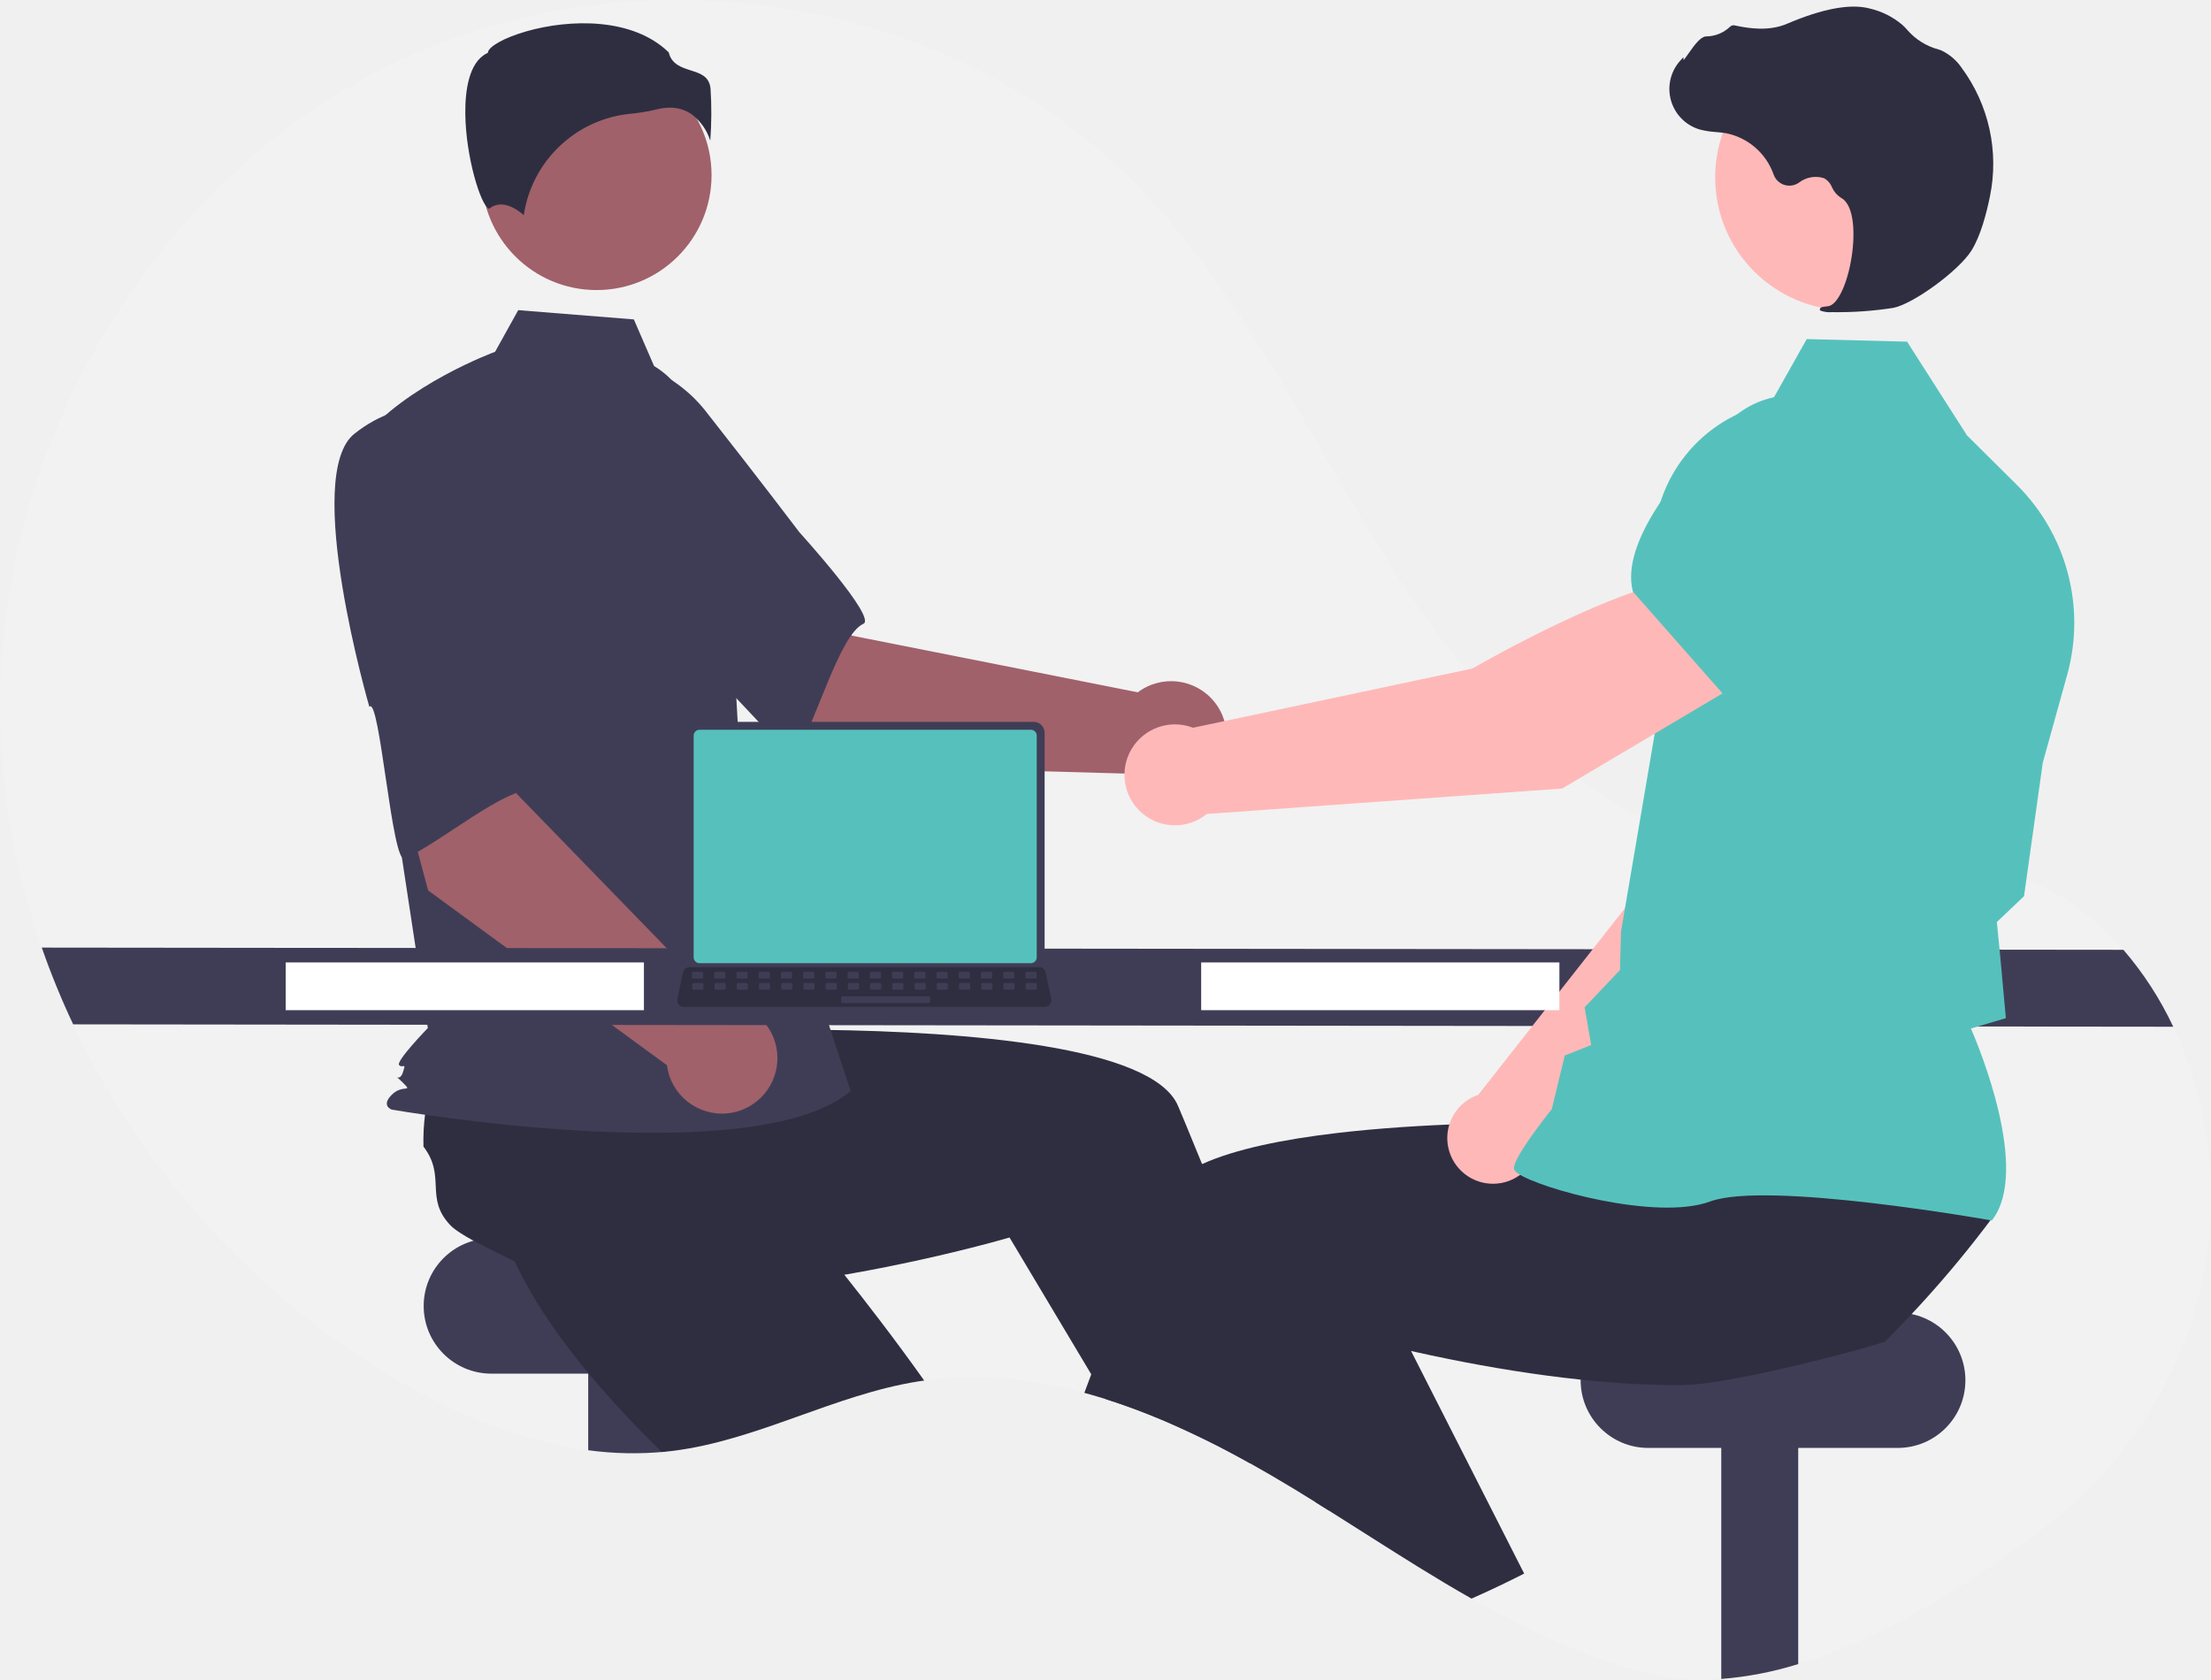
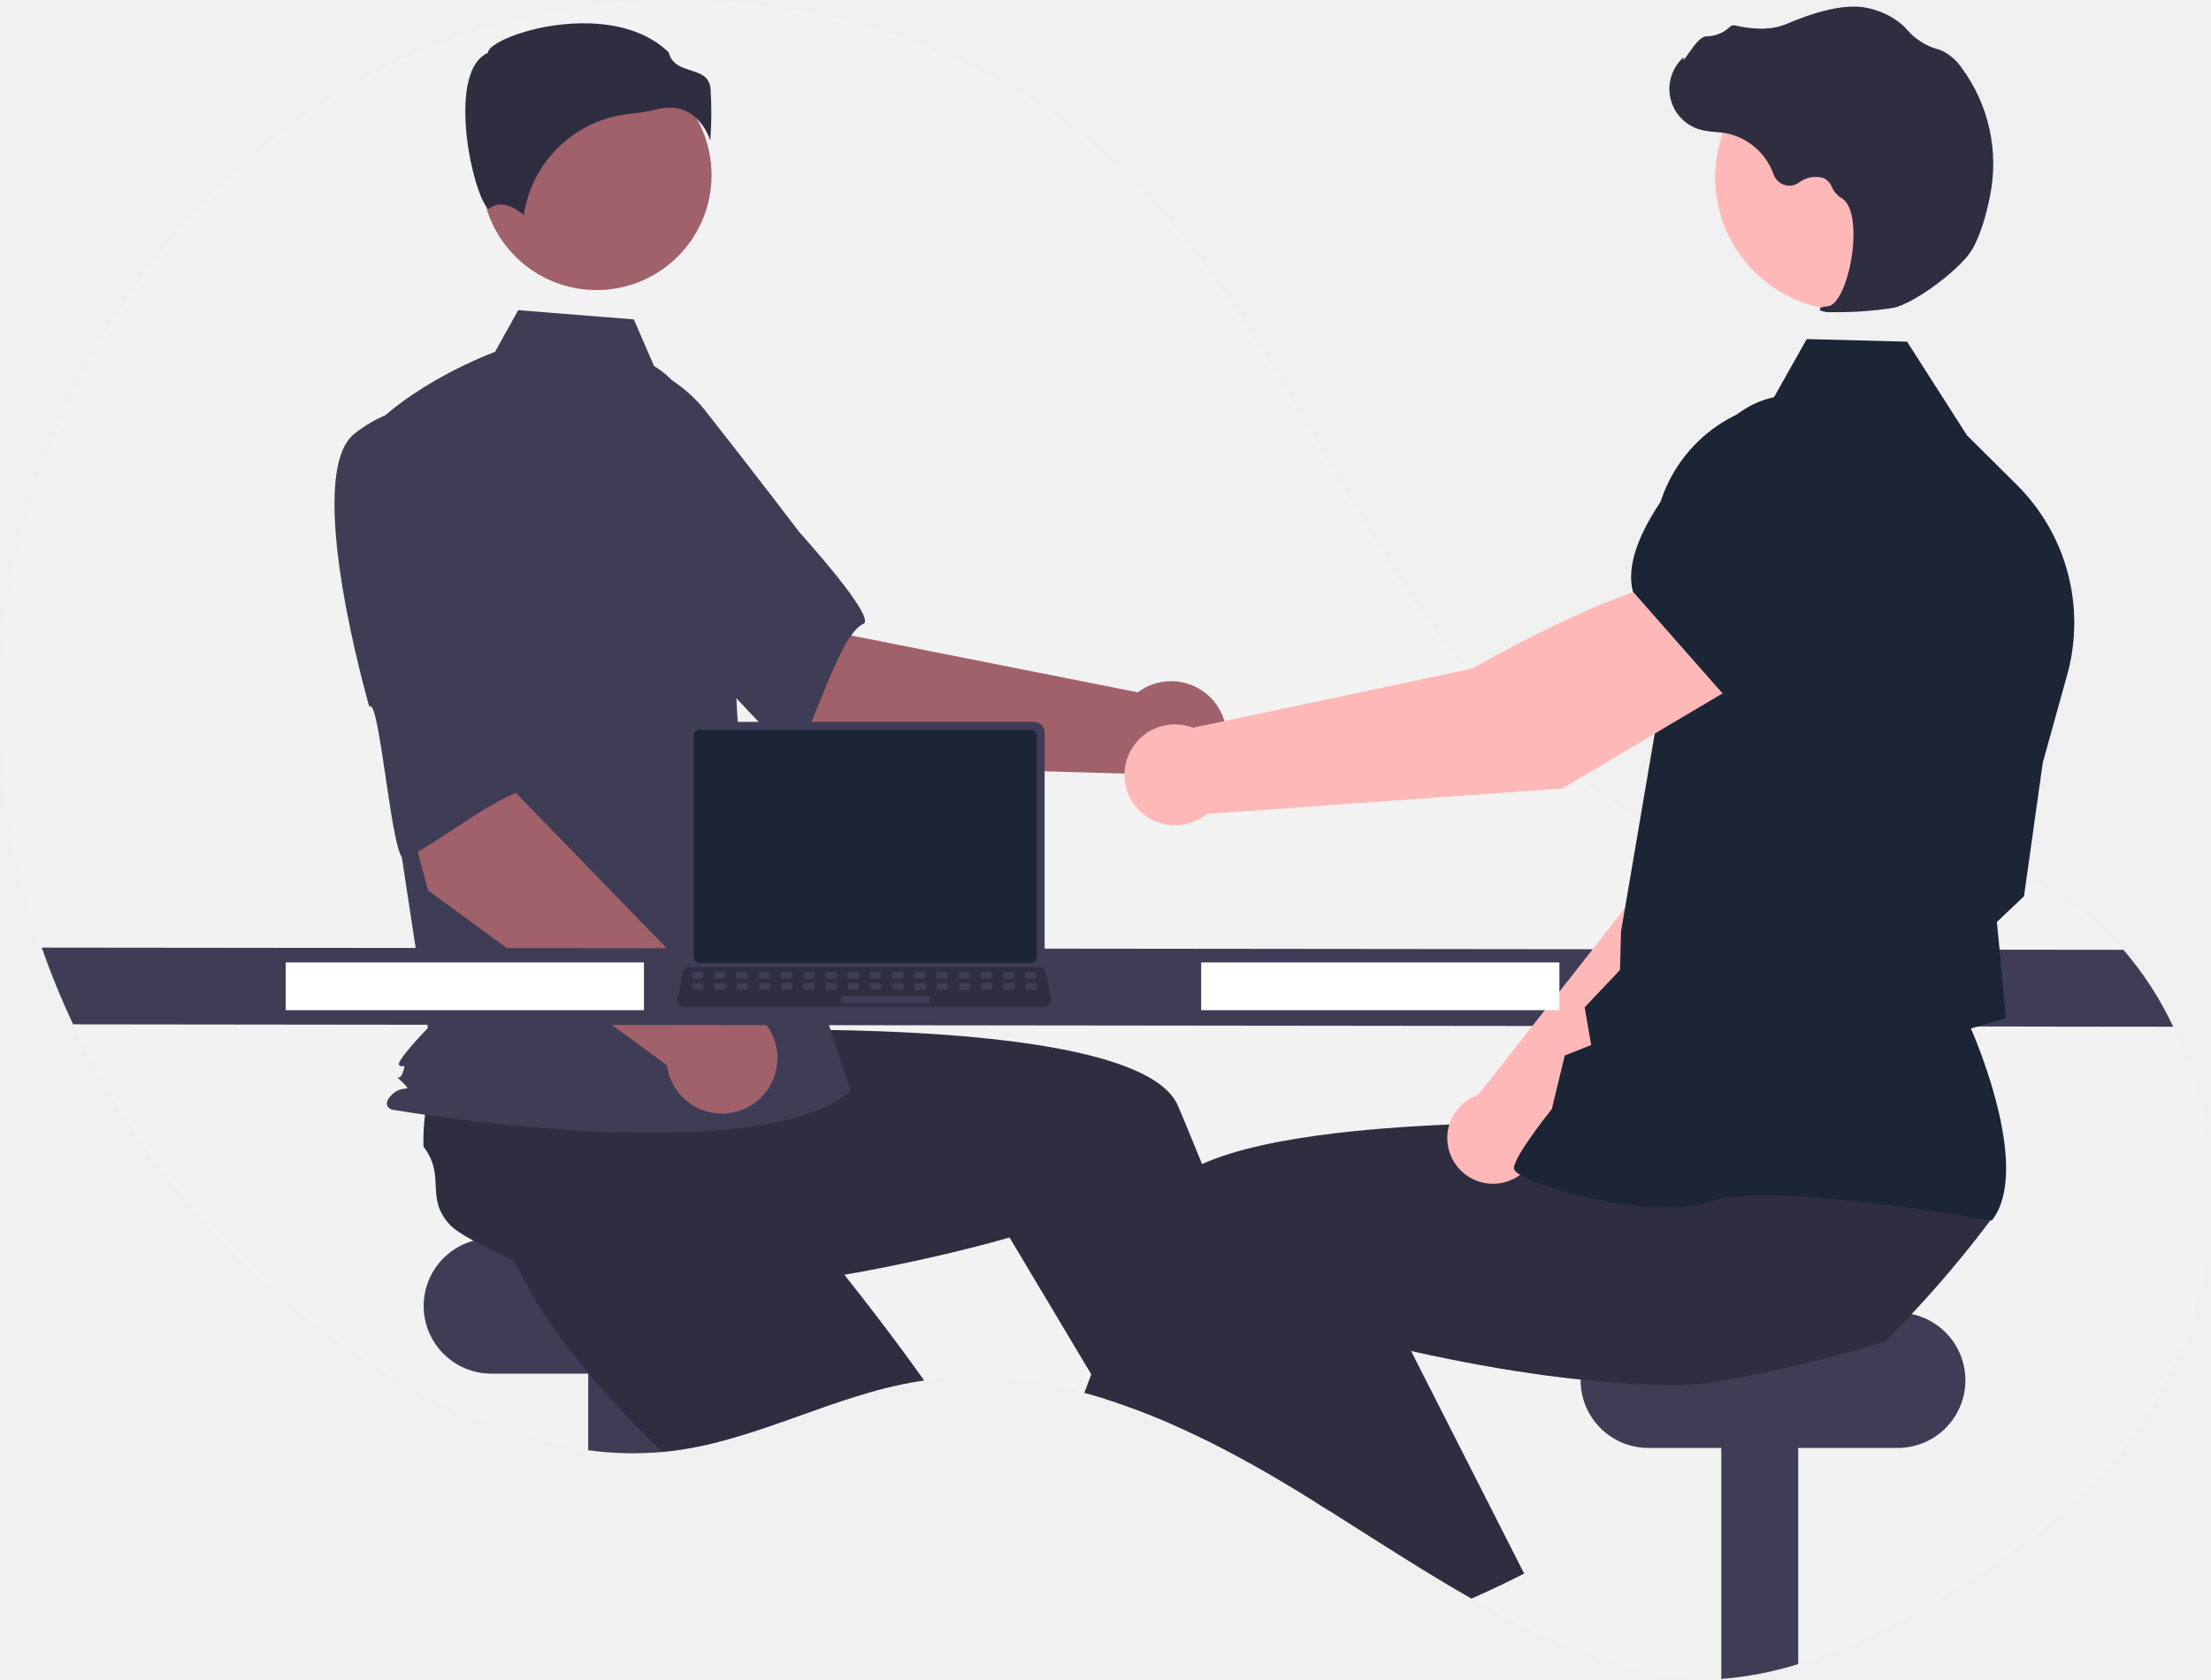
<svg xmlns="http://www.w3.org/2000/svg" width="833.222" height="633.11" viewBox="0 0 833.222 633.11" role="img" artist="Katerina Limpitsouni" source="https://undraw.co/">
  <path d="M954.314,708.907c-27.3,20.79-60.56,41.85-93.26,51.78a132.151,132.151,0,0,1-29,5.61,87.682,87.682,0,0,1-27.45-2.13c-23.6-5.87-45.49-16.15-66.67-28.16-6.92-3.93-13.76-8.04-20.56-12.24-11.1-6.86-22.09-13.96-33.11-20.89-1.65-1.05-3.29-2.08-4.94-3.1h-.01q-3.99-2.505-8-4.94c-.47-.29-.94-.57-1.42-.86q-7.575-4.59-15.41-8.97c-.64-.35-1.28-.71-1.92-1.06a337.758,337.758,0,0,0-31.12-15.23c-6.98-2.94-14.05-5.59-21.19-7.85h-.01c-2.73-.86-5.47-1.67-8.22-2.41a172.032,172.032,0,0,0-25.14-4.92,137.461,137.461,0,0,0-35.21.28c-.79.11-1.57.22-2.36.35-31.6,5.06-60.44,22.12-92.18,26.14-1.03.13-2.05.25-3.08.34-.44.04-.88.09-1.32.12a126.185,126.185,0,0,1-27.68-.68c-25.63-3.38-50.59-13.87-73.06-27.09-52.53-30.91-95.13-78.42-121.03-133.44a297.454,297.454,0,0,1-11.83-28.93,278.47,278.47,0,0,1-15.67-84.85c-2.43-100.36,54.6-201.05,144.14-246.44,89.55-45.39,207.35-30.38,279.57,39.35,43.81,42.3,69.16,99.62,102.13,150.83,32.97,51.2,79.83,100.11,140.27,107.57,30.79,3.8,63.01-3.55,92.52,6.01,16.34,5.3,30.28,15.44,41.51,28.36a127.185,127.185,0,0,1,18.78,29,141.927,141.927,0,0,1,8.73,23.54c.41,1.49.79,2.98,1.16,4.47C1026.974,608.507,1003.484,671.447,954.314,708.907Z" transform="translate(-183.3889 -133.445)" fill="#f2f2f2" />
  <rect x="159.665" y="466.772" width="145" height="51" rx="25.5" fill="#3f3d56" />
  <path d="M434.054,638.217v42.43a125.553,125.553,0,0,1-29-.56v-41.87Z" transform="translate(-183.3889 -133.445)" fill="#3f3d56" />
  <path d="M531.674,653.817c-.79.11-1.57.22-2.36.35-31.6,5.06-60.44,22.12-92.18,26.14-1.03.13-2.05.25-3.08.34-.44.04-.88.09-1.32.12-7.75-7.59-15.5-15.67-22.78-24.04-3.95-4.53-7.77-9.15-11.36-13.83-9.32-12.08-17.22-24.5-22.44-36.7.53-5.85-3.11-19.38-4.85-29.74l-.01-.01c-.74-4.35-1.14-8.13-.77-10.56,2.12-14.02,13.57-12.41,17.09-26.15a77.5,77.5,0,0,1,10.11-7.11c.59-.35,1.19-.7,1.81-1.05l38.2-26.4,14.6,14.32,22.22,21.8,24.08,23.61-20.44,20.65s17.08,19.69,37.05,45.94C520.604,638.547,526.174,646.077,531.674,653.817Z" transform="translate(-183.3889 -133.445)" fill="#2f2e41" />
  <path d="M861.054,638.217v122.47a132.151,132.151,0,0,1-29,5.61v-128.08Z" transform="translate(-183.3889 -133.445)" fill="#3f3d56" />
  <rect x="595.665" y="494.772" width="145" height="51" rx="25.5" fill="#3f3d56" />
  <path d="M669.894,693.977q-7.575-4.59-15.41-8.97c-.64-.35-1.28-.71-1.92-1.06l3.44-1.47,9.28-3.99.09-.04.1.34Z" transform="translate(-183.3889 -133.445)" fill="#ffb6b6" />
  <path d="M684.264,702.877c-1.65-1.05-3.29-2.08-4.94-3.1h-.01q-3.99-2.505-8-4.94c-.47-.29-.94-.57-1.42-.86q-7.575-4.59-15.41-8.97c-.64-.35-1.28-.71-1.92-1.06a337.758,337.758,0,0,0-31.12-15.23c-6.98-2.94-14.05-5.59-21.19-7.85h-.01l-5.61-9.39-25.25-42.29-5.55-9.29s-18.93,5.6-45.72,10.97c-9.75,1.96-20.53,3.88-31.84,5.5-12.09,1.72-24.77,3.09-37.37,3.75-6.01.32-12,.48-17.9.43-15.25-.1-29.9-1.53-42.73-4.93-4.28-4.02-17.18-9.49-26.42-14.5h-.01c-3.88-2.1-7.1-4.11-8.79-5.9-9.74-10.3-1.42-18.33-10.08-29.57a78.018,78.018,0,0,1,.63-12.34c.09-.68.18-1.37.29-2.07l2.73-46.36,20.28-2.68,30.86-4.08,33.43-4.42,3.68,28.82s26.03-1.32,59.01-.88c52.97.72,123.85,6,133.45,28.66.9,2.13,1.8,4.28,2.7,6.43q3.21,7.71,6.36,15.5c7.61,18.8,14.87,37.78,21.5,55.72,4.12,11.16,8,21.92,11.57,31.99,2.87,8.1,5.53,15.76,7.96,22.81,2.22,6.44,4.23,12.37,6.02,17.69C683.724,701.267,683.994,702.087,684.264,702.877Z" transform="translate(-183.3889 -133.445)" fill="#2f2e41" />
  <path d="M497.708,421.99l-64.055-54.401,41.675-42.177,29.075,47.623,107.774,21.367a20.9,20.9,0,1,1-2.97,30.678Z" transform="translate(-183.3889 -133.445)" fill="#a0616a" />
  <path d="M377.042,296.092c-7.403,24.083,63.1,81.52,63.1,81.52.783-5.782,40.756,44.073,43.475,39.558,7.729-12.832,16.234-44.552,25.157-48.606,5.103-2.318-24.171-34.543-24.171-34.543s-14.933-19.756-34.649-44.794a53.412,53.412,0,0,0-47.084-20.961S384.445,272.009,377.042,296.092Z" transform="translate(-183.3889 -133.445)" fill="#3f3d56" />
  <circle cx="224.825" cy="66.009" r="43.324" fill="#a0616a" />
  <path d="M429.876,271.412c9.334,5.549,14.917,15.744,18.122,26.119a247.516,247.516,0,0,1,10.636,59.137l3.385,60.089,41.926,127.947c-36.336,30.746-172.919,6.988-172.919,6.988s-4.193-1.397,0-5.59,8.274-.478,4.082-4.671-1.302.478.095-3.715,0-1.397-1.398-2.795,10.819-13.976,10.819-13.976L333.445,447.503,319.47,299.363c16.771-20.963,50.498-33.321,50.498-33.321l8.715-15.687,43.574,3.486Z" transform="translate(-183.3889 -133.445)" fill="#3f3d56" />
  <path d="M443.928,176.437a20.078,20.078,0,0,1,7.133,10.02,141.018,141.018,0,0,0,.093-19.659c-.511-4.601-3.75-5.636-7.5-6.835-3.387-1.083-7.218-2.307-8.248-6.774-13.619-13.248-37.326-12.58-53.55-7.959-8.928,2.543-14.065,5.81-14.524,7.724l-.095.394-.363.181c-6.882,3.441-8.221,14.306-8.133,22.815.168,16.031,5.703,34.239,8.821,35.718.165.078.207.048.278-.012h0c4.695-3.752,10.424.285,12.941,2.48a45.059,45.059,0,0,1,40.346-38.219,70.703,70.703,0,0,0,9.724-1.631,20.472,20.472,0,0,1,4.968-.652A14.137,14.137,0,0,1,443.928,176.437Z" transform="translate(-183.3889 -133.445)" fill="#2f2e41" />
-   <path d="M389.338,487.262,376.085,480.475a3.632,3.632,0,0,1,3.276-6.397l13.253,6.787a3.632,3.632,0,0,1-3.276,6.397Z" transform="translate(-183.3889 -133.445)" fill="#56C1BC" />
+   <path d="M389.338,487.262,376.085,480.475a3.632,3.632,0,0,1,3.276-6.397l13.253,6.787a3.632,3.632,0,0,1-3.276,6.397Z" transform="translate(-183.3889 -133.445)" fill="#1b2535" />
  <path d="M344.735,469.078l-21.801-81.162,58.259-11.028-3.133,55.709,76.547,78.818A20.9,20.9,0,1,1,434.732,534.973Z" transform="translate(-183.3889 -133.445)" fill="#a0616a" />
  <path d="M316.972,296.916c-19.775,15.612,5.606,102.935,5.606,102.935,3.93-4.313,8.496,59.425,13.299,57.255,13.651-6.168,38.673-27.438,48.319-25.704,5.516.992-.263-42.159-.263-42.159s-1.063-24.742-3.061-56.548a53.412,53.412,0,0,0-26.836-44.001S336.747,281.305,316.972,296.916Z" transform="translate(-183.3889 -133.445)" fill="#3f3d56" />
  <path d="M1002.384,520.457l-791.42-.9a297.454,297.454,0,0,1-11.83-28.93l784.47.83A127.185,127.185,0,0,1,1002.384,520.457Z" transform="translate(-183.3889 -133.445)" fill="#3f3d56" />
  <path d="M750.314,730.277q-6.135,2.97-12.38,5.73c-6.92-3.93-13.76-8.04-20.56-12.24l25.22-11.08Z" transform="translate(-183.3889 -133.445)" fill="#ffb6b6" />
  <path d="M934.194,592.477q-6.15,8.25-12.69,16.17-6.03,7.305-12.38,14.33c-1.75,1.94-3.52,3.87-5.33,5.78q-4.995,5.355-10.21,10.53c-6.26,1.97-18.94,5.44-32.53,8.68-9.89,2.35-20.26,4.58-29,6a104.486,104.486,0,0,1-14.81,1.58c-5.9.05-11.89-.11-17.9-.43-6.78-.36-13.57-.92-20.28-1.64-17.45-1.83-34.35-4.68-48.93-7.61-5.34-1.06-10.36-2.14-14.98-3.19-8.75-1.97-16.07-3.81-21.37-5.21-5.97-1.56-9.37-2.57-9.37-2.57l-14.95,25.04-7.76,12.99-5.7,9.55-1.52,2.53c-.64-.35-1.28-.71-1.92-1.06a337.758,337.758,0,0,0-31.12-15.23c-6.98-2.94-14.05-5.59-21.19-7.85h-.01c-2.73-.86-5.47-1.67-8.22-2.41q1.29-3.465,2.61-6.98,2.46-6.555,5.02-13.23c3.69-9.64,7.51-19.42,11.44-29.15,3.22-7.99,6.5-15.95,9.82-23.8,1.53-3.62,4.64-6.8,8.99-9.59a52.323,52.323,0,0,1,6.49-3.48c12.45-5.67,30.79-9.36,51-11.73,1.67-.19,3.35-.38,5.04-.56,16.73-1.76,34.48-2.67,51.08-3.09,8.31-.21,16.33-.29,23.79-.3q3.615,0,7.03.02h.01c6.15.03,11.81.12,16.79.22.97.02,1.91.05,2.83.07h.01c.62.01,1.23.03,1.83.04,10.89.28,17.57.62,17.57.62l2.59-20.32.53-4.1.5-3.9v-.01l.06-.49.41-.01,7.2-.14,60.52-1.18,33.06-.65-5.24,22.46-8.65,37.06C905.234,592.097,934.494,587.507,934.194,592.477Z" transform="translate(-183.3889 -133.445)" fill="#2f2e41" />
  <path d="M757.774,726.577c-2.47,1.26-4.96,2.5-7.46,3.7q-6.135,2.97-12.38,5.73c-6.92-3.93-13.76-8.04-20.56-12.24-11.1-6.86-22.09-13.96-33.11-20.89-1.65-1.05-3.29-2.08-4.94-3.1h-.01c-4.54-6.74-9.17-13.76-13.84-20.99-.07-.1-.13-.2-.19-.3q-1.8-2.76-3.58-5.56c-7.47-11.7-14.98-23.9-22.27-36.36l18.46-8.62,34.32-16.02,5.92-2.76,17.02,33.51,15.18,29.89,3.38,6.65Z" transform="translate(-183.3889 -133.445)" fill="#2f2e41" />
  <path d="M762.946,565.695l87.501-84.384,24.252-68.67L838.926,397.086c-18.375,17.601-38.237,72.424-38.237,72.424L740.477,546.115c-.469.161-.937.331-1.399.535a17.231,17.231,0,1,0,23.869,19.045Z" transform="translate(-183.3889 -133.445)" fill="#ffb8b8" />
-   <path d="M828.86,404.753l45.375,14.405.171-.028c16.889-2.829,30.903-30.412,39.684-53.054a31.596,31.596,0,0,0-16.087-40.025h0a31.666,31.666,0,0,0-33.165,4.184l-23.301,19.039Z" transform="translate(-183.3889 -133.445)" fill="#56C1BC" />
-   <path d="M934.012,593.49l.265-.352c14.157-18.776-5.206-65.273-8.133-72.017l13.164-3.899-2.294-25.064-1.105-11.176L946.143,471.262l.034-.248,7.039-50.092,9.21-33.154A73.285,73.285,0,0,0,943.465,316.233L924.638,297.54l-22.556-35.306-37.819-.976-13.6,24.159a55.141,55.141,0,0,0-44.103,55.179l1.28,64.316L794.269,484.598l-.381,14.475-13.319,14.055,2.462,14.21-9.963,3.969-4.875,20.191c-1.862,2.33-14.156,17.87-14.268,22.202-.017.65.447,1.292,1.459,2.016,7.958,5.694,52.437,18.031,72.456,10.614,21.323-7.894,104.895,6.932,105.737,7.083Z" transform="translate(-183.3889 -133.445)" fill="#56C1BC" />
+   <path d="M828.86,404.753l45.375,14.405.171-.028c16.889-2.829,30.903-30.412,39.684-53.054a31.596,31.596,0,0,0-16.087-40.025h0a31.666,31.666,0,0,0-33.165,4.184l-23.301,19.039Z" transform="translate(-183.3889 -133.445)" fill="#1b2535" />
+   <path d="M934.012,593.49l.265-.352c14.157-18.776-5.206-65.273-8.133-72.017l13.164-3.899-2.294-25.064-1.105-11.176L946.143,471.262l.034-.248,7.039-50.092,9.21-33.154A73.285,73.285,0,0,0,943.465,316.233L924.638,297.54l-22.556-35.306-37.819-.976-13.6,24.159a55.141,55.141,0,0,0-44.103,55.179l1.28,64.316L794.269,484.598l-.381,14.475-13.319,14.055,2.462,14.21-9.963,3.969-4.875,20.191c-1.862,2.33-14.156,17.87-14.268,22.202-.017.65.447,1.292,1.459,2.016,7.958,5.694,52.437,18.031,72.456,10.614,21.323-7.894,104.895,6.932,105.737,7.083Z" transform="translate(-183.3889 -133.445)" fill="#1b2535" />
  <circle cx="696.48" cy="66.885" r="50.104" fill="#ffb8b8" />
  <path d="M873.756,251.104a136.267,136.267,0,0,0,23.181-1.62c7.599-1.545,24.599-14.003,29.339-21.5h0c3.521-5.57,5.772-14.268,7.042-20.583a60.914,60.914,0,0,0-10.654-48.358,19.245,19.245,0,0,0-7.773-6.634c-.278-.109-.565-.205-.855-.288a23.745,23.745,0,0,1-11.812-7.309,19.586,19.586,0,0,0-1.964-2.021,29.248,29.248,0,0,0-12.203-6.127c-7.254-1.941-17.752-.014-31.202,5.733-6.757,2.888-14.147,1.843-19.832.609a1.86,1.86,0,0,0-1.751.6,13.132,13.132,0,0,1-8.925,3.558c-2.032.089-4.164,2.903-6.741,6.572-.585.833-1.267,1.805-1.759,2.396l-.066-1.136-1.149,1.267a15.935,15.935,0,0,0,7.194,25.961,31.076,31.076,0,0,0,6.25.996c1.279.115,2.602.234,3.87.454a24.025,24.025,0,0,1,17.853,15.59,6.283,6.283,0,0,0,9.483,3.05,10.381,10.381,0,0,1,9.459-1.722,6.891,6.891,0,0,1,3.046,3.455,8.98,8.98,0,0,0,3.408,3.976c5.15,2.655,5.505,14.417,3.655,24.222-1.783,9.451-5.307,16.288-8.57,16.626-2.512.26-2.799.438-2.981.883l-.162.398.282.372A10.261,10.261,0,0,0,873.756,251.104Z" transform="translate(-183.3889 -133.445)" fill="#2f2e41" />
  <path d="M841.302,389.605l-19.319-38.516c-28.041,1.915-83.695,34.337-83.695,34.337L632.99,407.752a19.023,19.023,0,1,0,5.186,32.508L772.123,430.659Z" transform="translate(-183.3889 -133.445)" fill="#ffb8b8" />
-   <path d="M833.51,395.929l50.454-37.495,8.887-32.027a34.982,34.982,0,0,0-10.521-35.394h0a34.899,34.899,0,0,0-47.624,1.537c-18.987,18.951-40.642,45.39-35.99,63.723l.047.186Z" transform="translate(-183.3889 -133.445)" fill="#56C1BC" />
+   <path d="M833.51,395.929l50.454-37.495,8.887-32.027a34.982,34.982,0,0,0-10.521-35.394h0a34.899,34.899,0,0,0-47.624,1.537c-18.987,18.951-40.642,45.39-35.99,63.723l.047.186Z" transform="translate(-183.3889 -133.445)" fill="#1b2535" />
  <rect x="452.665" y="362.772" width="135" height="18" fill="#fff" />
  <rect x="107.665" y="362.772" width="135" height="18" fill="#fff" />
  <path d="M441.818,409.655v85.704a4.122,4.122,0,0,0,4.119,4.119H572.941a4.122,4.122,0,0,0,4.119-4.119v-85.704a4.124,4.124,0,0,0-4.119-4.115H445.937A4.124,4.124,0,0,0,441.818,409.655Z" transform="translate(-183.3889 -133.445)" fill="#3f3d56" />
-   <path d="M444.797,410.722v83.58a2.205,2.205,0,0,0,2.201,2.201H571.884a2.205,2.205,0,0,0,2.201-2.201V410.722a2.206,2.206,0,0,0-2.201-2.206H446.999A2.206,2.206,0,0,0,444.797,410.722Z" transform="translate(-183.3889 -133.445)" fill="#56C1BC" />
+   <path d="M444.797,410.722v83.58a2.205,2.205,0,0,0,2.201,2.201H571.884a2.205,2.205,0,0,0,2.201-2.201V410.722a2.206,2.206,0,0,0-2.201-2.206H446.999A2.206,2.206,0,0,0,444.797,410.722Z" transform="translate(-183.3889 -133.445)" fill="#1b2535" />
  <path d="M439.161,512.074a2.47,2.47,0,0,0,1.943.93h135.992A2.502,2.502,0,0,0,579.543,509.988l-2.111-10.027a2.507,2.507,0,0,0-1.558-1.818,2.425,2.425,0,0,0-.888-.168H443.208a2.425,2.425,0,0,0-.888.168,2.507,2.507,0,0,0-1.558,1.818l-2.111,10.027A2.5,2.5,0,0,0,439.161,512.074Z" transform="translate(-183.3889 -133.445)" fill="#2f2e41" />
  <rect x="569.832" y="499.781" width="4.188" height="2.513" rx="0.488" transform="translate(960.4626 868.6308) rotate(-180)" fill="#3f3d56" />
  <rect x="561.455" y="499.781" width="4.188" height="2.513" rx="0.488" transform="translate(943.7086 868.6308) rotate(-180)" fill="#3f3d56" />
  <rect x="553.078" y="499.781" width="4.188" height="2.513" rx="0.488" transform="translate(926.9547 868.6308) rotate(-180)" fill="#3f3d56" />
  <rect x="544.701" y="499.781" width="4.188" height="2.513" rx="0.488" transform="translate(910.2007 868.6308) rotate(-180)" fill="#3f3d56" />
  <rect x="536.324" y="499.781" width="4.188" height="2.513" rx="0.488" transform="translate(893.4467 868.6308) rotate(-180)" fill="#3f3d56" />
  <rect x="527.947" y="499.781" width="4.188" height="2.513" rx="0.488" transform="translate(876.6928 868.6308) rotate(-180)" fill="#3f3d56" />
  <rect x="519.57" y="499.781" width="4.188" height="2.513" rx="0.488" transform="translate(859.9388 868.6308) rotate(-180)" fill="#3f3d56" />
  <rect x="511.193" y="499.781" width="4.188" height="2.513" rx="0.488" transform="translate(843.1848 868.6308) rotate(-180)" fill="#3f3d56" />
  <rect x="502.816" y="499.781" width="4.188" height="2.513" rx="0.488" transform="translate(826.4309 868.6308) rotate(-180)" fill="#3f3d56" />
  <rect x="494.439" y="499.781" width="4.188" height="2.513" rx="0.488" transform="translate(809.6769 868.6308) rotate(-180)" fill="#3f3d56" />
  <rect x="486.062" y="499.781" width="4.188" height="2.513" rx="0.488" transform="translate(792.9229 868.6308) rotate(-180)" fill="#3f3d56" />
  <rect x="477.685" y="499.781" width="4.188" height="2.513" rx="0.488" transform="translate(776.169 868.6308) rotate(-180)" fill="#3f3d56" />
  <rect x="469.308" y="499.781" width="4.188" height="2.513" rx="0.488" transform="translate(759.415 868.6308) rotate(-180)" fill="#3f3d56" />
  <rect x="460.931" y="499.781" width="4.188" height="2.513" rx="0.488" transform="translate(742.6611 868.6308) rotate(-180)" fill="#3f3d56" />
  <rect x="452.554" y="499.781" width="4.188" height="2.513" rx="0.488" transform="translate(725.9071 868.6308) rotate(-180)" fill="#3f3d56" />
  <rect x="444.177" y="499.781" width="4.188" height="2.513" rx="0.488" transform="translate(709.1531 868.6308) rotate(-180)" fill="#3f3d56" />
  <rect x="569.931" y="503.97" width="4.188" height="2.513" rx="0.488" transform="translate(960.6605 877.0078) rotate(-180)" fill="#3f3d56" />
  <rect x="561.554" y="503.97" width="4.188" height="2.513" rx="0.488" transform="translate(943.9066 877.0078) rotate(-180)" fill="#3f3d56" />
  <rect x="553.177" y="503.97" width="4.188" height="2.513" rx="0.488" transform="translate(927.1526 877.0078) rotate(-180)" fill="#3f3d56" />
  <rect x="544.8" y="503.97" width="4.188" height="2.513" rx="0.488" transform="translate(910.3987 877.0078) rotate(-180)" fill="#3f3d56" />
  <rect x="536.423" y="503.97" width="4.188" height="2.513" rx="0.488" transform="translate(893.6447 877.0078) rotate(-180)" fill="#3f3d56" />
  <rect x="528.046" y="503.97" width="4.188" height="2.513" rx="0.488" transform="translate(876.8907 877.0078) rotate(-180)" fill="#3f3d56" />
  <rect x="519.669" y="503.97" width="4.188" height="2.513" rx="0.488" transform="translate(860.1368 877.0078) rotate(-180)" fill="#3f3d56" />
  <rect x="511.292" y="503.97" width="4.188" height="2.513" rx="0.488" transform="translate(843.3828 877.0078) rotate(-180)" fill="#3f3d56" />
  <rect x="502.915" y="503.97" width="4.188" height="2.513" rx="0.488" transform="translate(826.6288 877.0078) rotate(-180)" fill="#3f3d56" />
  <rect x="494.538" y="503.97" width="4.188" height="2.513" rx="0.488" transform="translate(809.8749 877.0078) rotate(-180)" fill="#3f3d56" />
  <rect x="486.161" y="503.97" width="4.188" height="2.513" rx="0.488" transform="translate(793.1209 877.0078) rotate(-180)" fill="#3f3d56" />
  <rect x="477.784" y="503.97" width="4.188" height="2.513" rx="0.488" transform="translate(776.3669 877.0078) rotate(-180)" fill="#3f3d56" />
  <rect x="469.407" y="503.97" width="4.188" height="2.513" rx="0.488" transform="translate(759.613 877.0078) rotate(-180)" fill="#3f3d56" />
  <rect x="461.03" y="503.97" width="4.188" height="2.513" rx="0.488" transform="translate(742.859 877.0078) rotate(-180)" fill="#3f3d56" />
  <rect x="452.653" y="503.97" width="4.188" height="2.513" rx="0.488" transform="translate(726.1051 877.0078) rotate(-180)" fill="#3f3d56" />
  <rect x="444.276" y="503.97" width="4.188" height="2.513" rx="0.488" transform="translate(709.3511 877.0078) rotate(-180)" fill="#3f3d56" />
  <rect x="500.402" y="508.996" width="33.508" height="2.513" rx="0.488" transform="translate(850.9221 887.0602) rotate(-180)" fill="#3f3d56" />
</svg>
